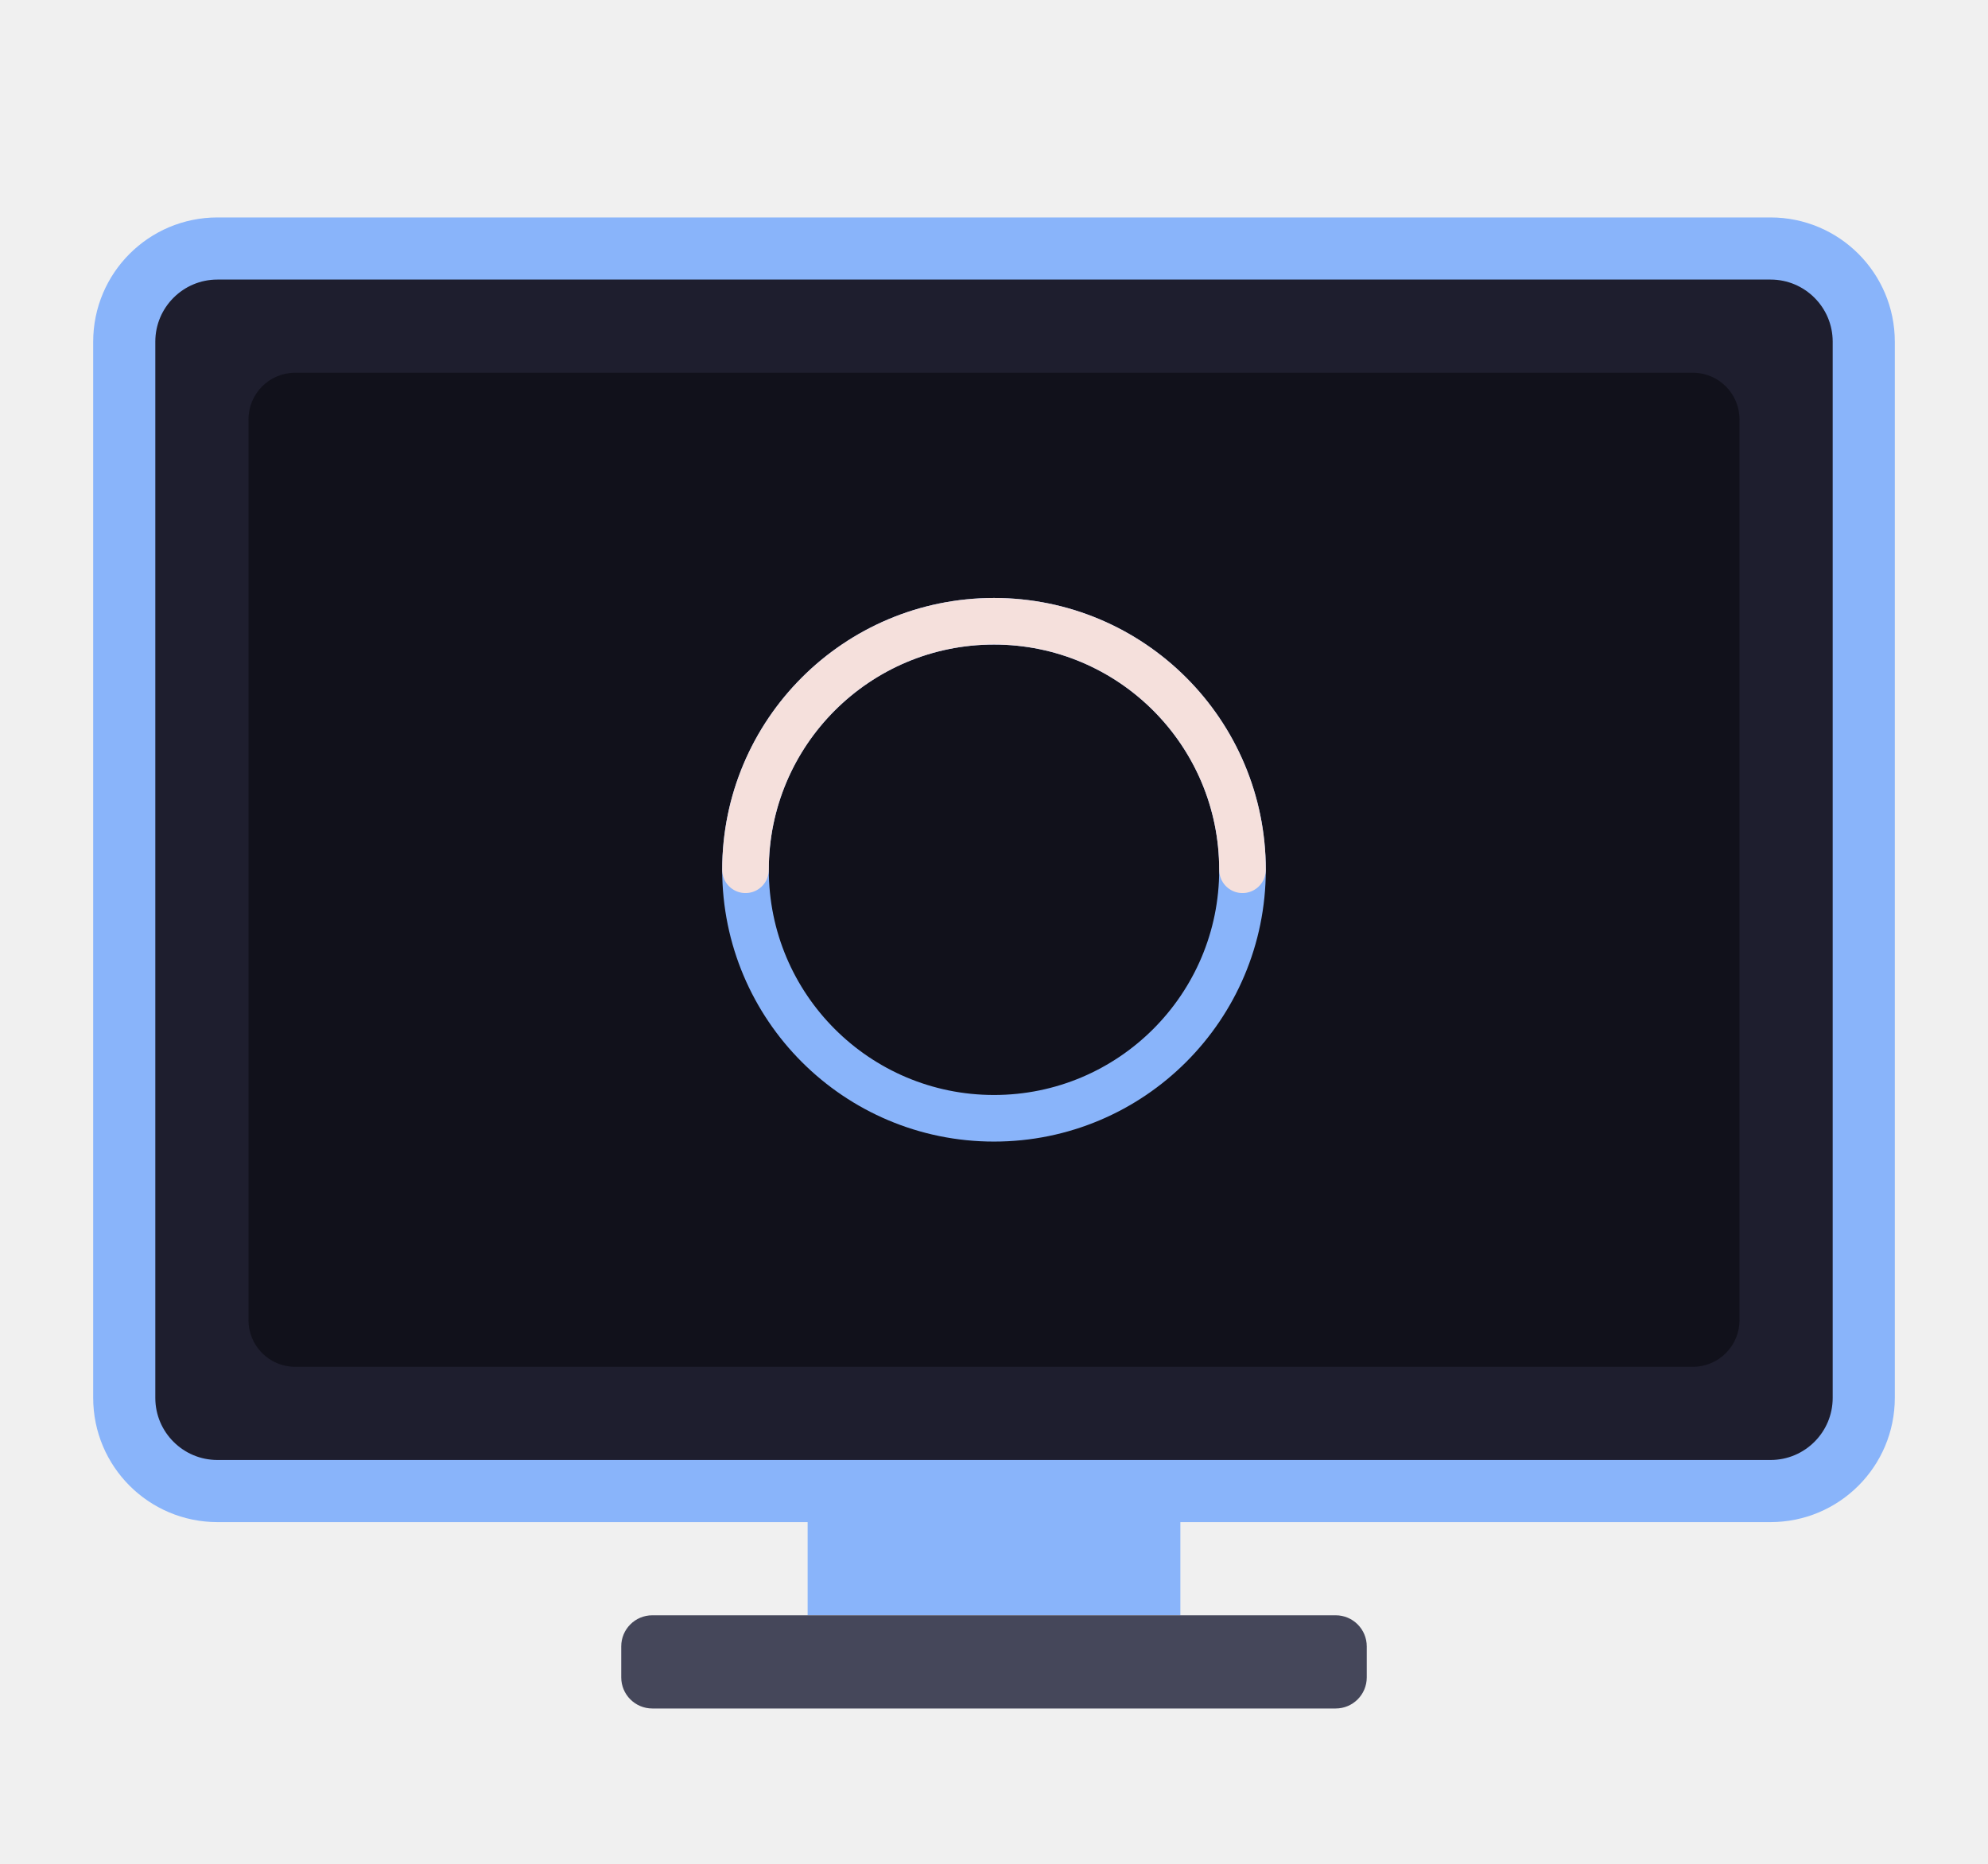
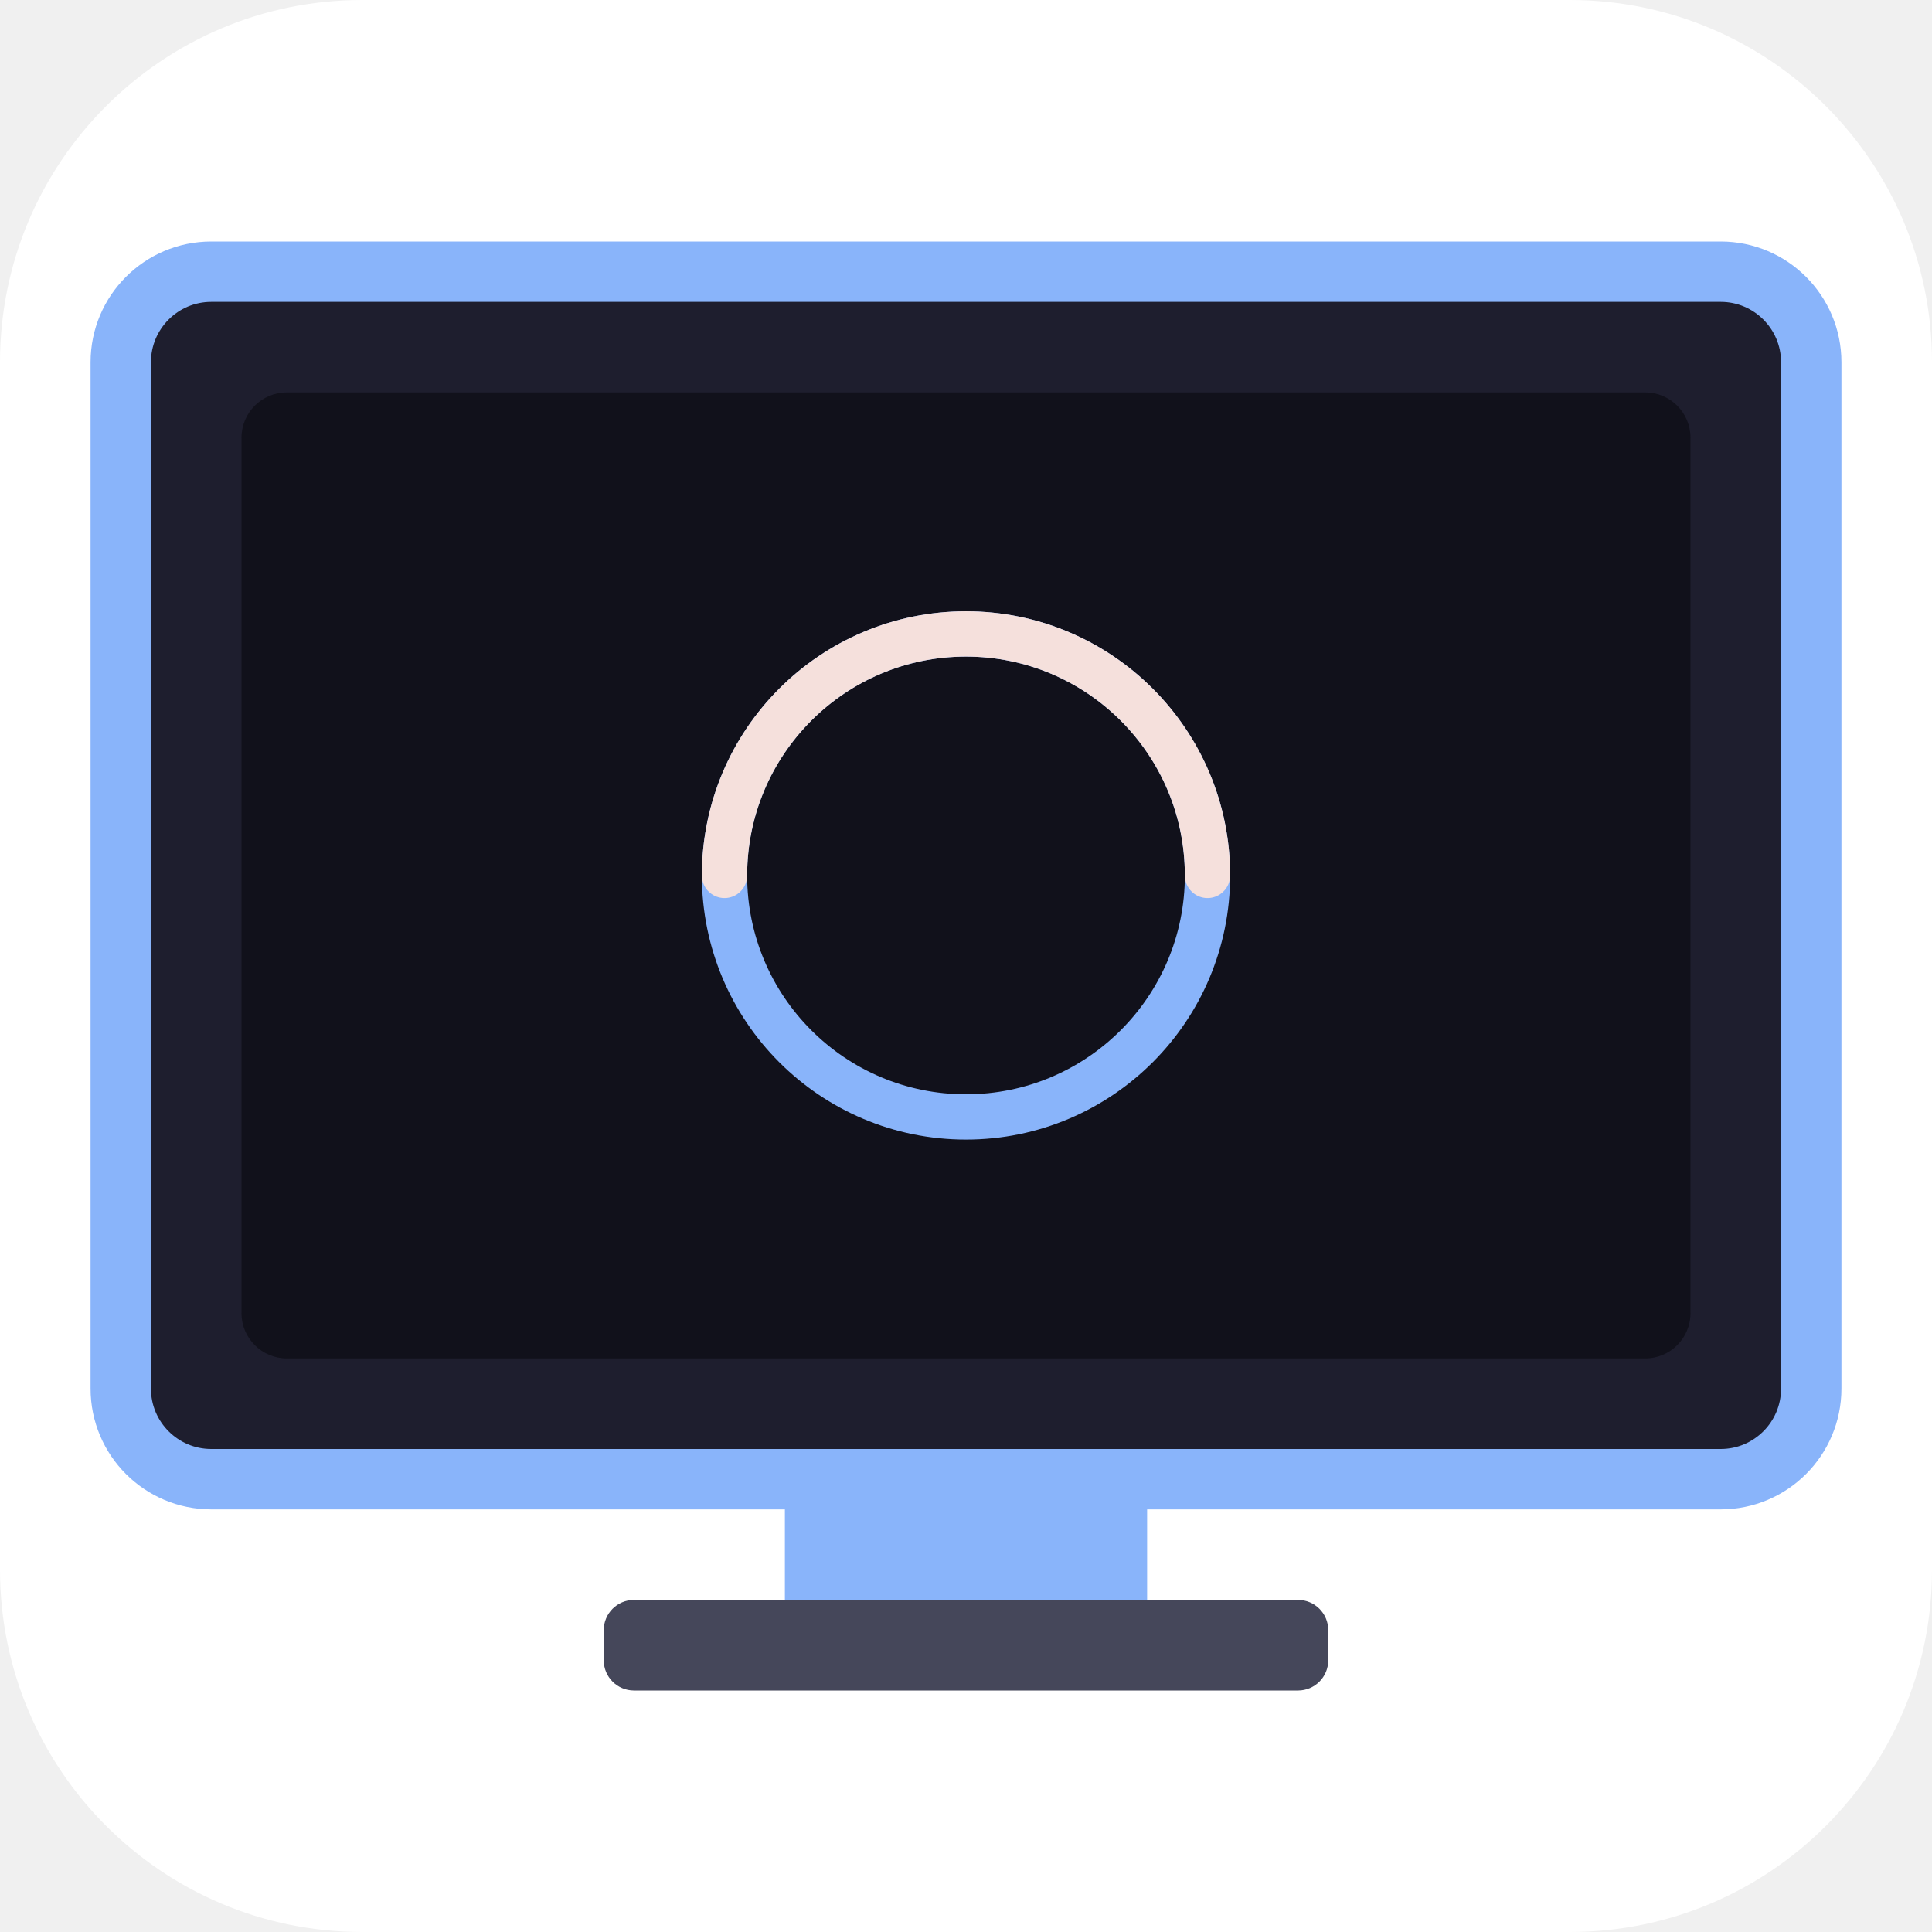
- <svg xmlns="http://www.w3.org/2000/svg" viewBox="0 0 512 480" width="512" height="480">
-   <g transform="translate(0, 8)">
+ <svg xmlns="http://www.w3.org/2000/svg" viewBox="0 0 512 512" width="512" height="512">
+   <rect width="512" height="512" rx="96" ry="96" fill="#ffffff" />
+   <g transform="translate(0, 16)">
    <rect x="32" y="56" width="448" height="320" rx="24" ry="24" fill="#1e1e2e" stroke="#89b4fa" stroke-width="16" />
    <rect x="64" y="88" width="384" height="256" rx="12" ry="12" fill="#11111b" />
    <circle cx="256" cy="216" r="64" fill="none" stroke="#89b4fa" stroke-width="12" />
    <path d="M192 216 A64 64 0 0 1 320 216" fill="none" stroke="#f5e0dc" stroke-width="12" stroke-linecap="round" />
    <rect x="208" y="376" width="96" height="32" fill="#89b4fa" />
    <rect x="160" y="408" width="192" height="24" rx="8" ry="8" fill="#45475a" />
  </g>
</svg>
